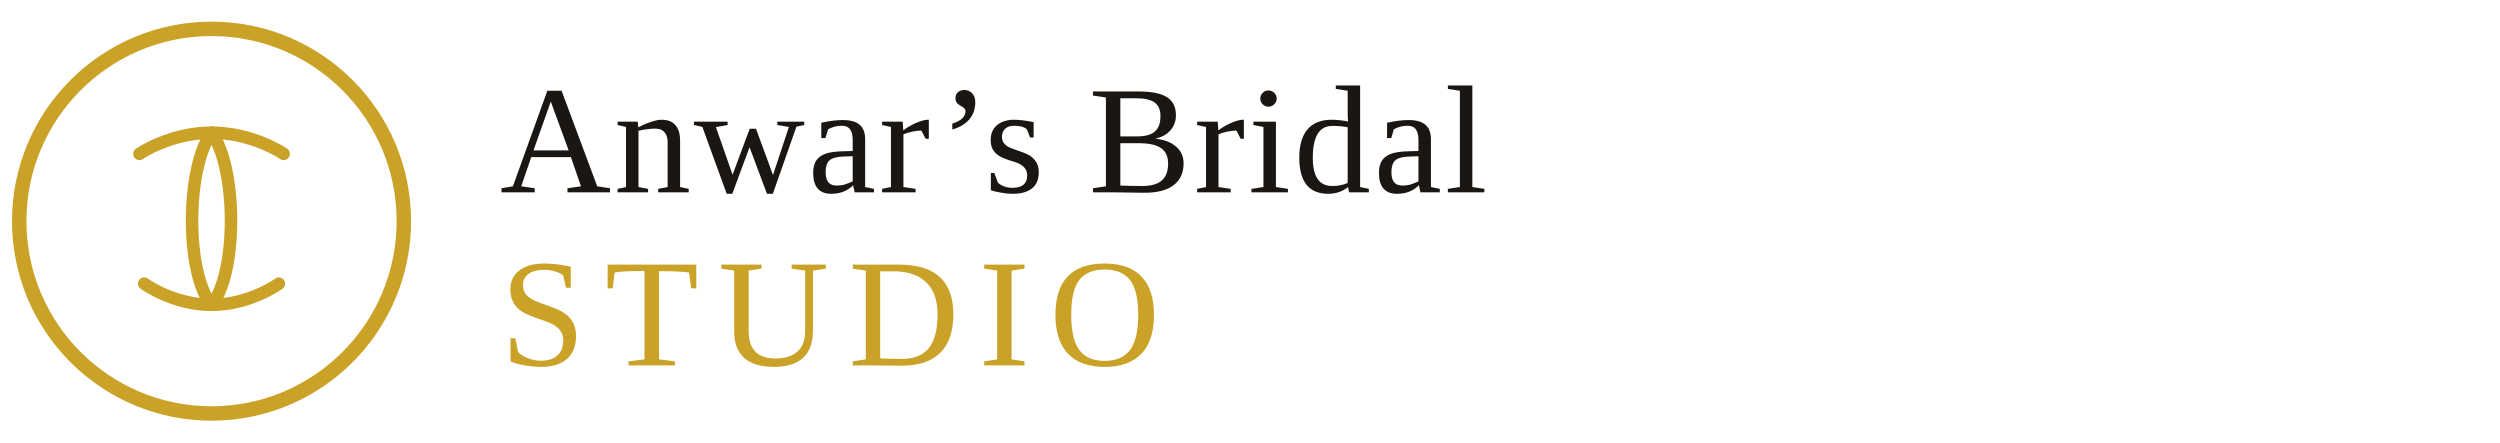
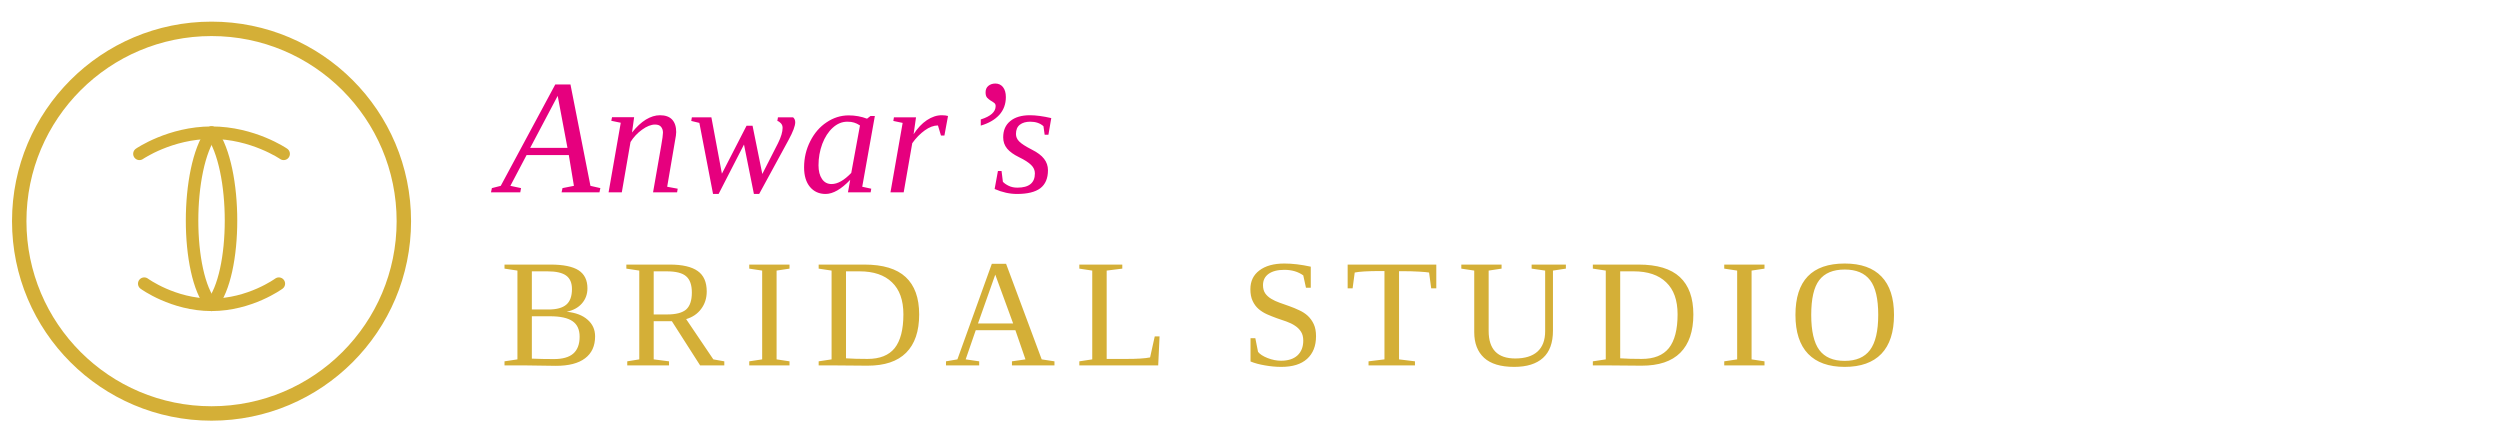
<svg xmlns="http://www.w3.org/2000/svg" width="260" height="46" viewBox="0 0 260 46" fill="none">
-   <circle cx="22" cy="23" r="20" stroke="#C9A227" stroke-width="1.5" />
-   <path d="M14.5 16C14.5 16 17.7 13.8 22 13.8C26.3 13.8 29.5 16 29.5 16" stroke="#C9A227" stroke-width="1.3" stroke-linecap="round" />
-   <path d="M15 29.5C15 29.5 18 31.7 22 31.7C26 31.7 29 29.5 29 29.5" stroke="#C9A227" stroke-width="1.3" stroke-linecap="round" />
-   <path d="M22 13.8C19.3 17.5 19.3 28.5 22 31.7" stroke="#C9A227" stroke-width="1.3" stroke-linecap="round" />
-   <path d="M22 13.8C24.7 17.5 24.7 28.5 22 31.7" stroke="#C9A227" stroke-width="1.3" stroke-linecap="round" />
-   <text x="52" y="20" font-family="Georgia, 'Times New Roman', serif" font-size="16" letter-spacing="0.3" fill="#1A1613">Anwar’s Bridal</text>
-   <text x="52" y="38" font-family="Georgia, 'Times New Roman', serif" font-size="16" letter-spacing="2" fill="#C9A227">STUDIO</text>
+   <circle cx="22" cy="23" r="20" stroke="#D4AF37" stroke-width="1.5" />
+   <path d="M14.5 16C14.5 16 17.7 13.8 22 13.8C26.3 13.8 29.5 16 29.5 16" stroke="#D4AF37" stroke-width="1.3" stroke-linecap="round" />
+   <path d="M15 29.5C15 29.5 18 31.7 22 31.7C26 31.7 29 29.5 29 29.5" stroke="#D4AF37" stroke-width="1.3" stroke-linecap="round" />
+   <path d="M22 13.8C19.3 17.5 19.3 28.5 22 31.7" stroke="#D4AF37" stroke-width="1.3" stroke-linecap="round" />
+   <path d="M22 13.8C24.7 17.5 24.7 28.5 22 31.7" stroke="#D4AF37" stroke-width="1.3" stroke-linecap="round" />
+   <text x="52" y="20" font-family="Georgia, 'Times New Roman', serif" font-style="italic" font-size="17" letter-spacing="0.3" fill="#E6007E">Anwar’s</text>
+   <text x="52" y="38" font-family="Georgia, 'Times New Roman', serif" font-size="16" letter-spacing="2" fill="#D4AF37">BRIDAL STUDIO</text>
</svg>
